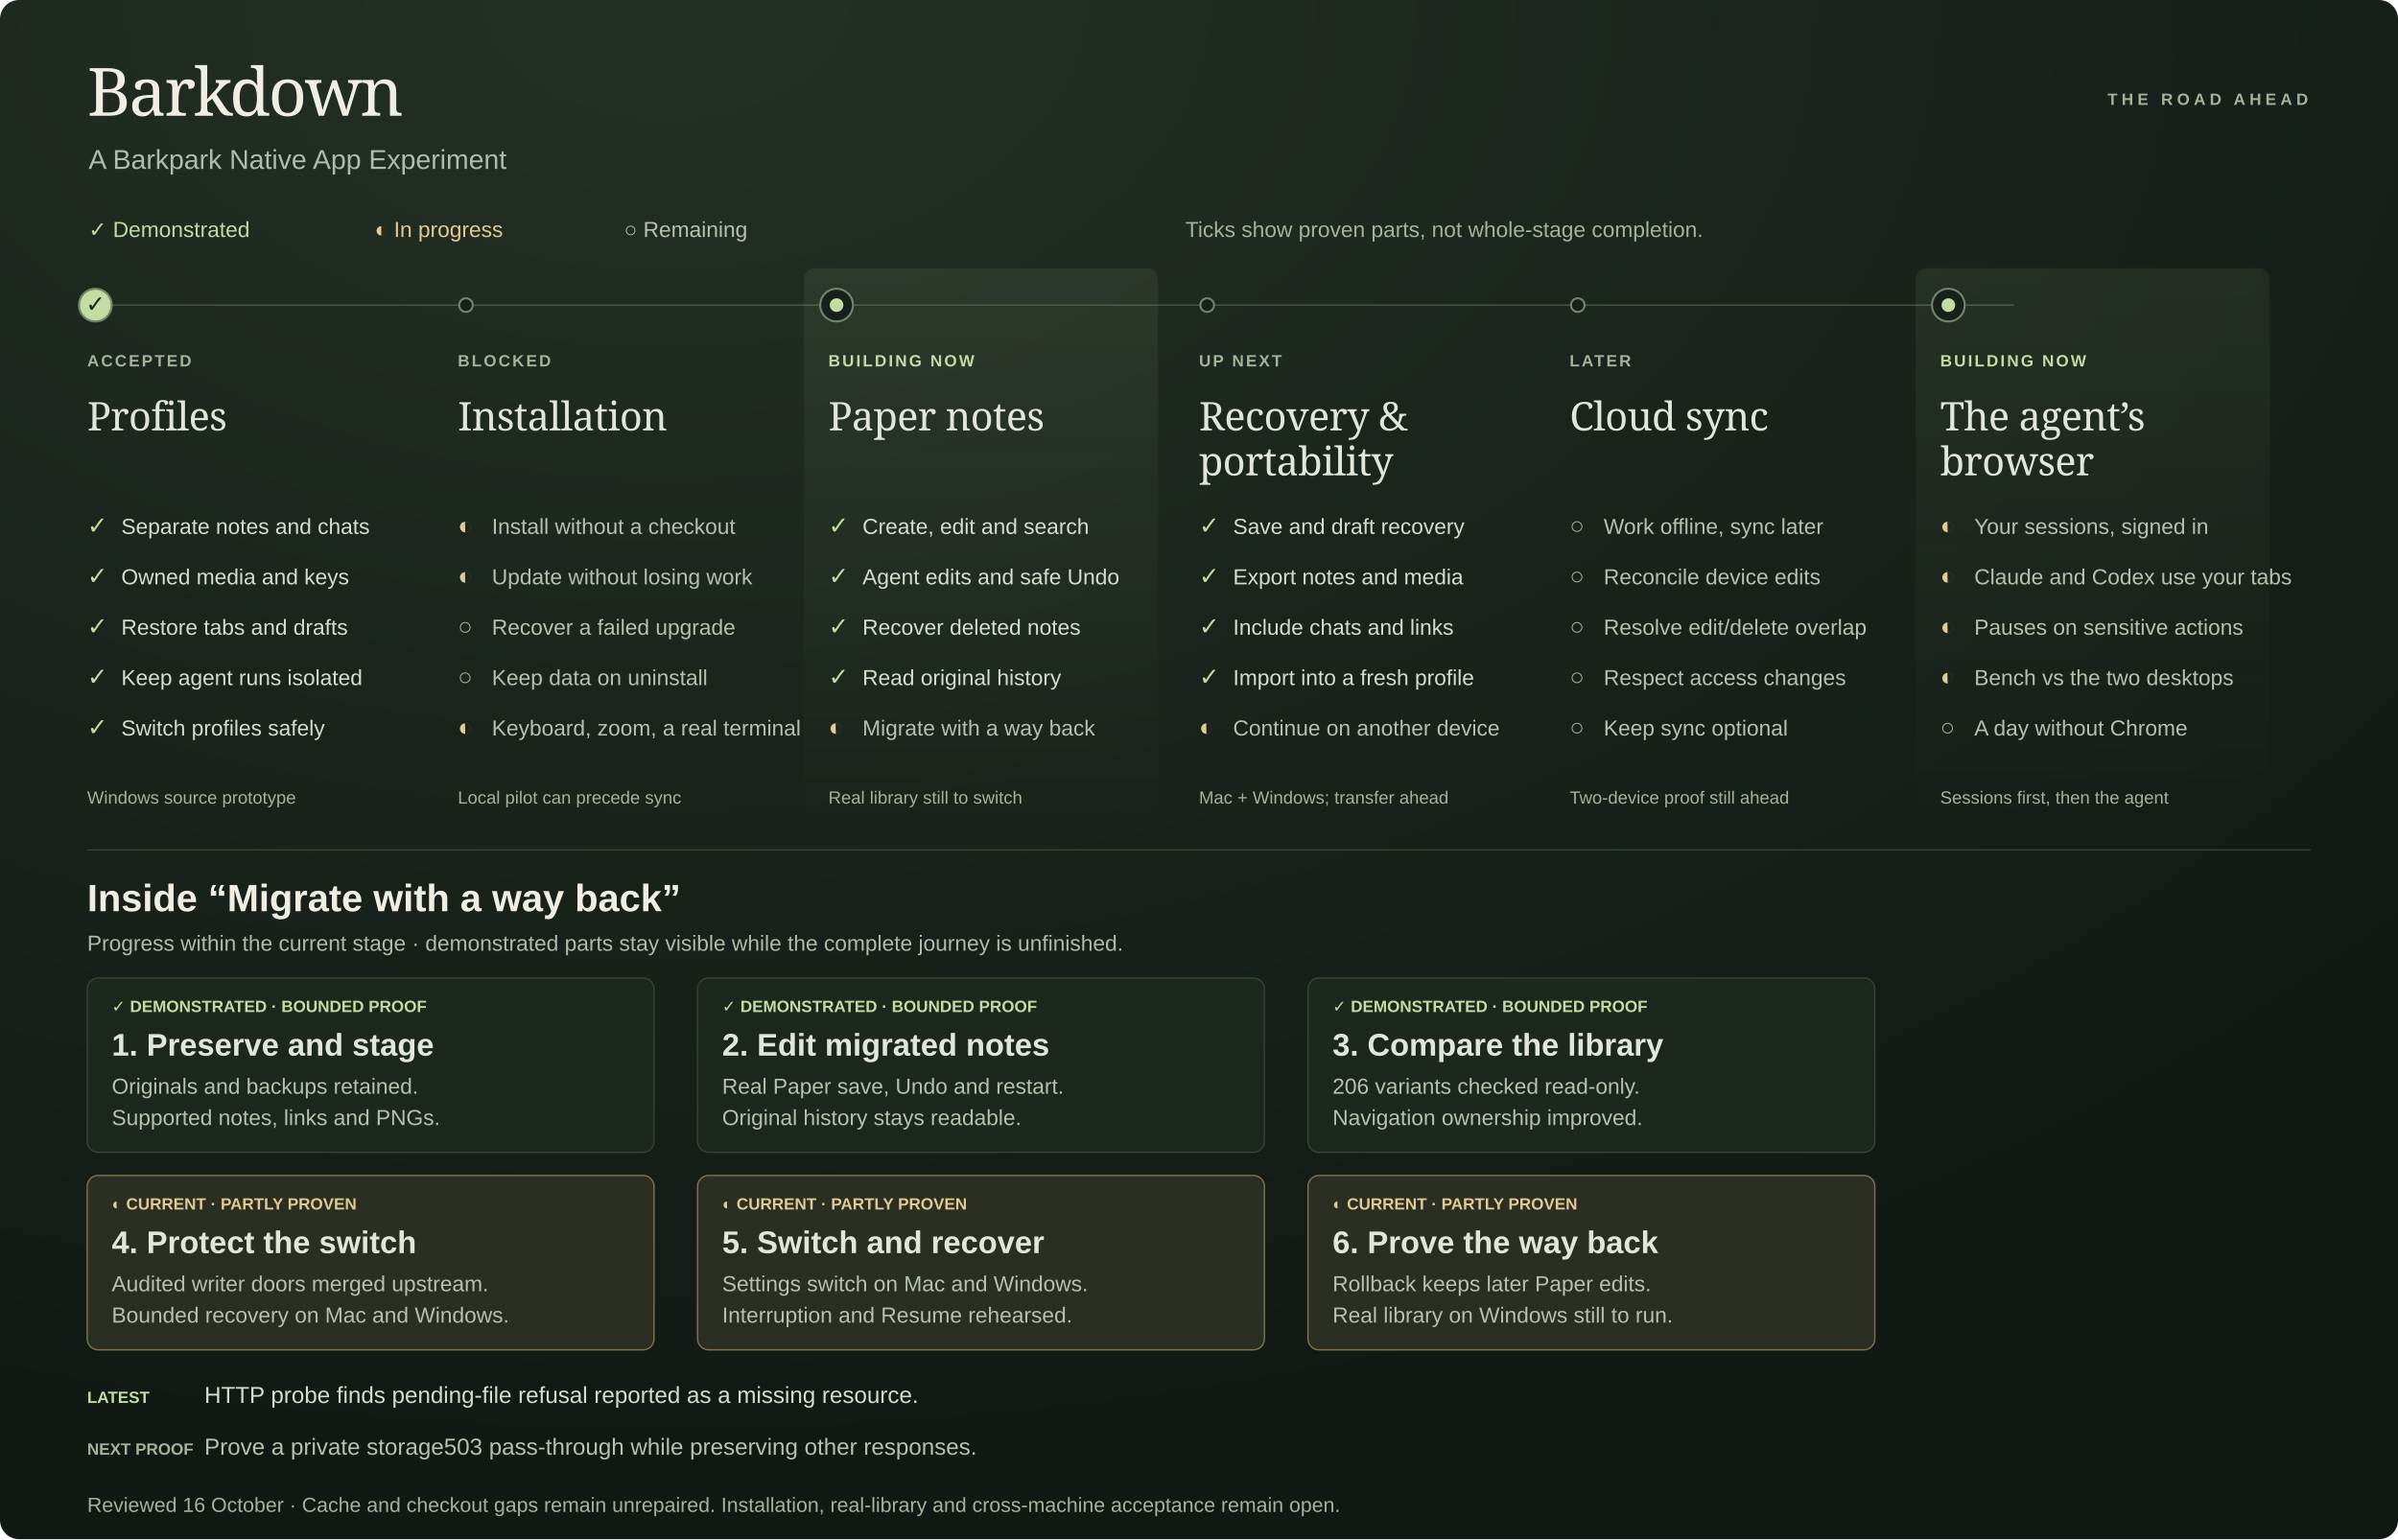
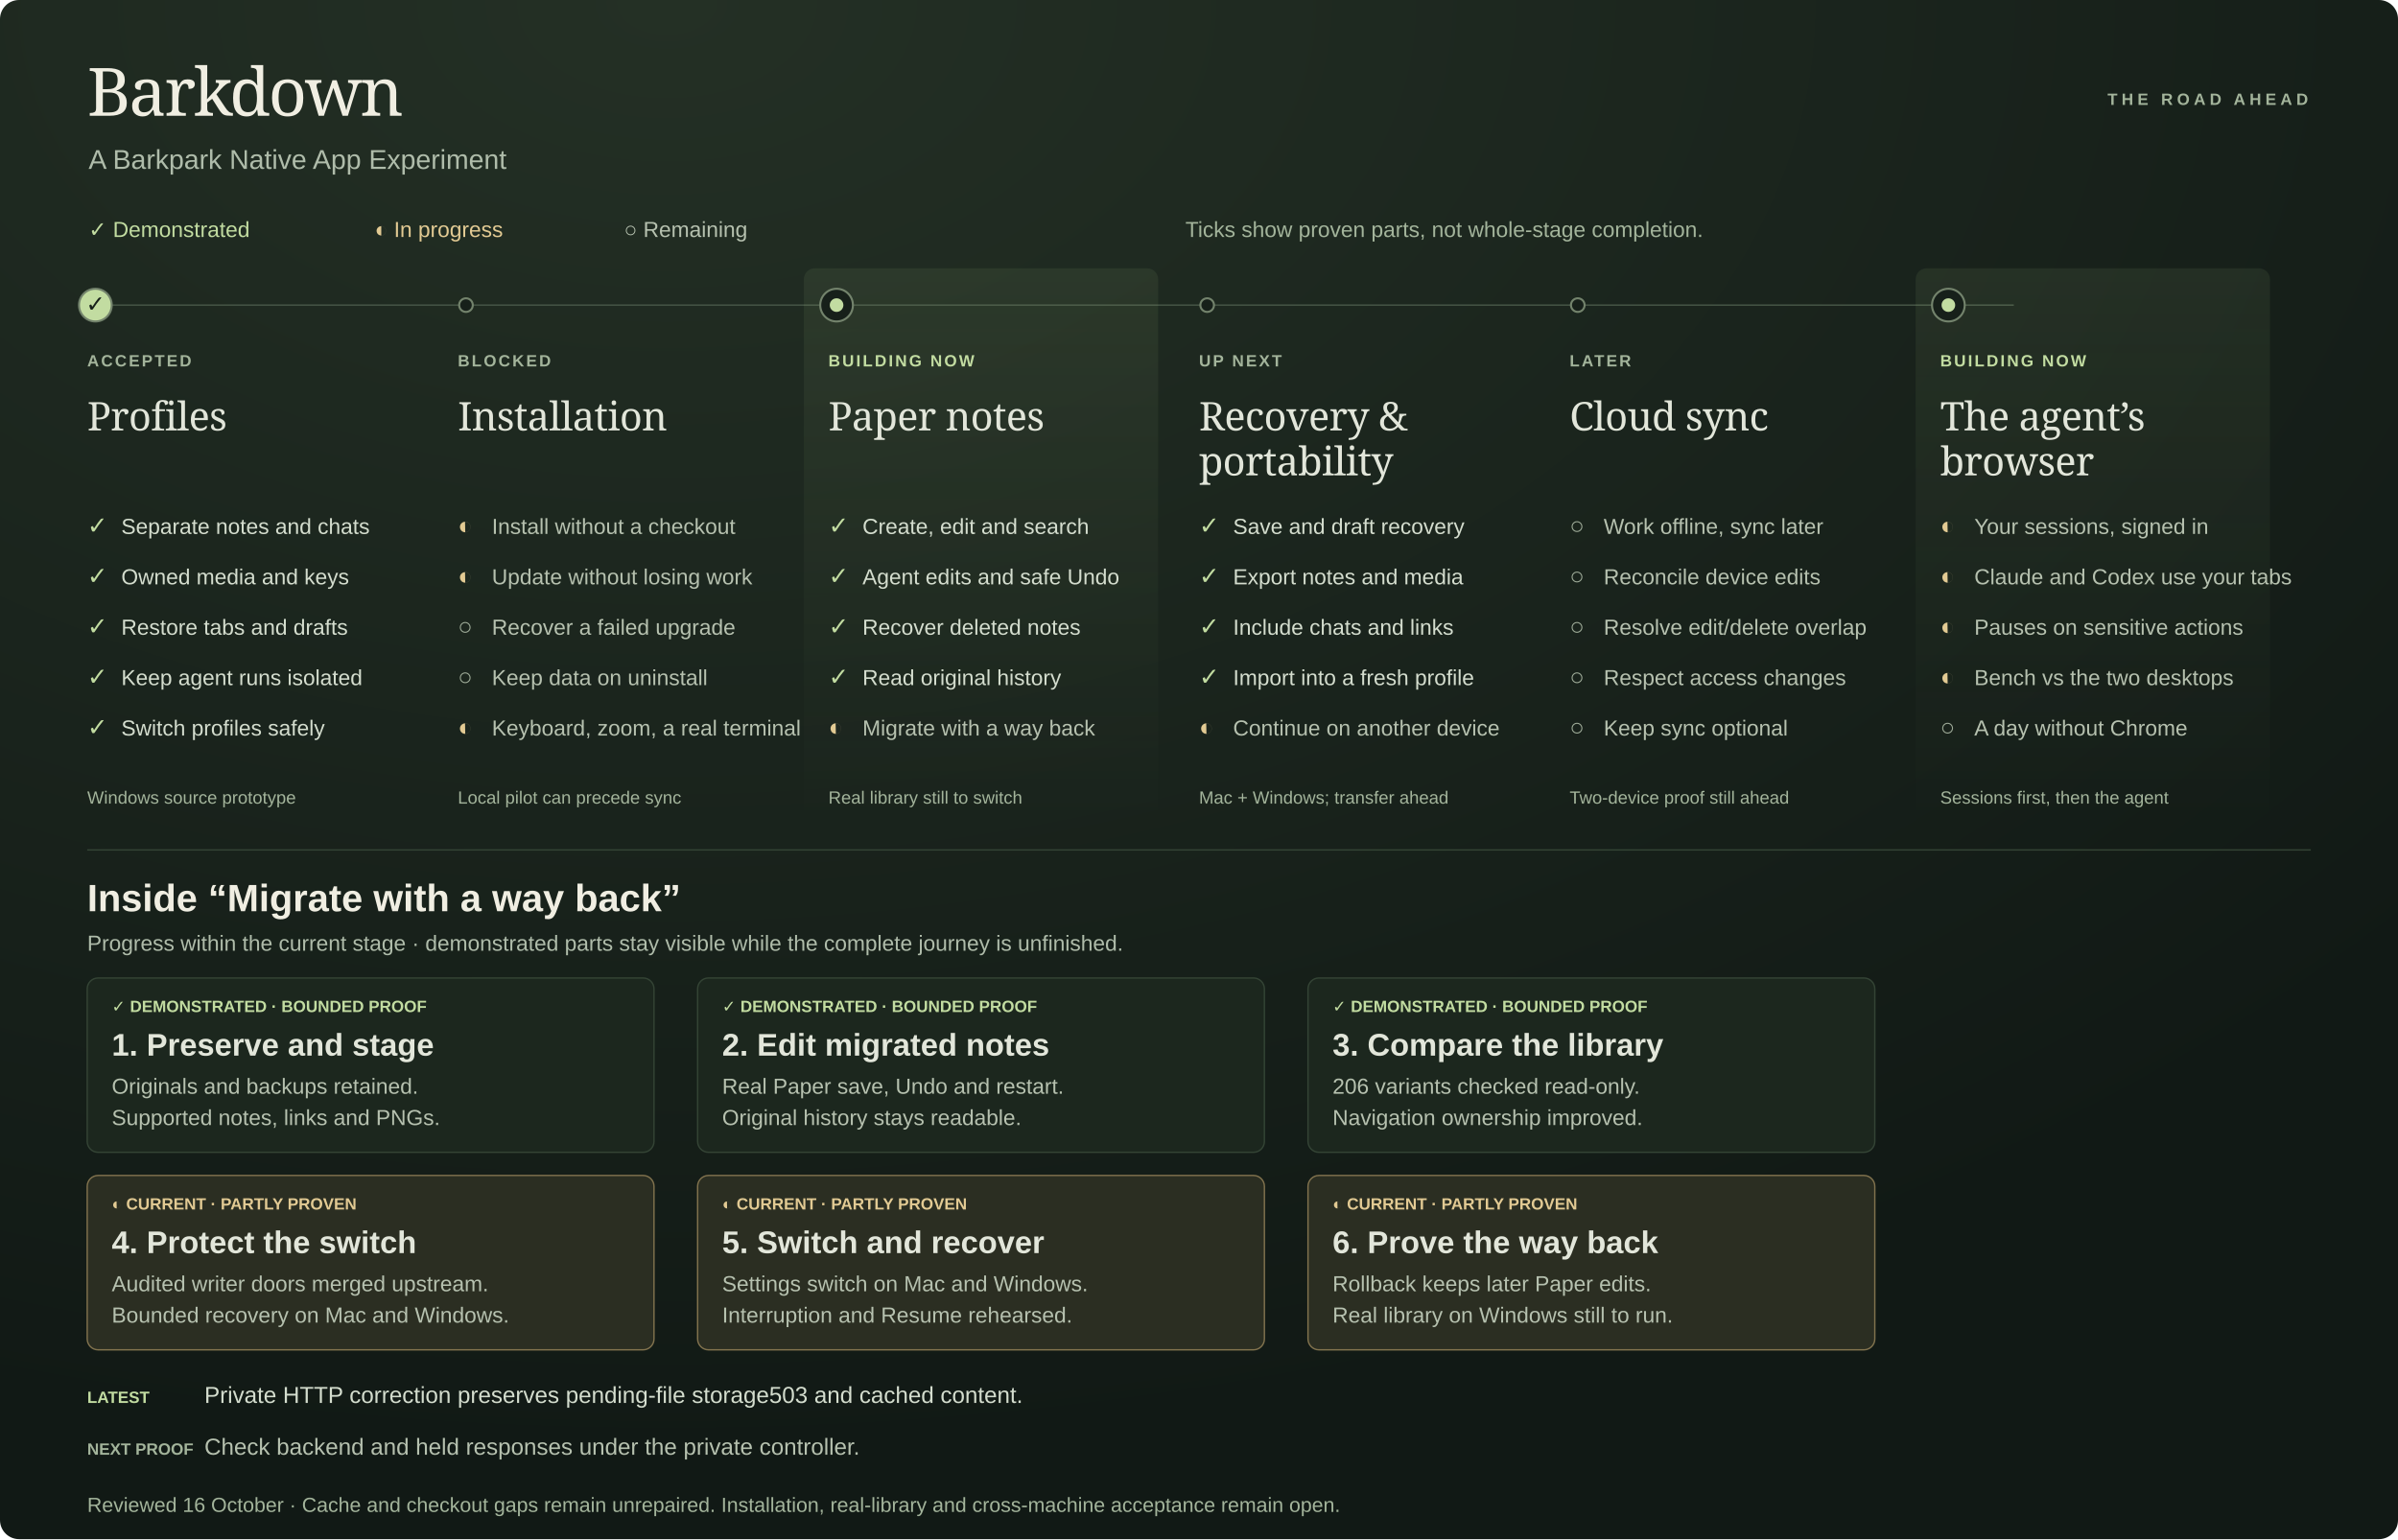
<svg xmlns="http://www.w3.org/2000/svg" width="1760" height="1130" viewBox="0 0 1760 1130" role="img" aria-labelledby="title desc">
  <defs>
    <radialGradient id="background" cx="28%" cy="0%" r="95%">
      <stop stop-color="#243025" />
      <stop offset="1" stop-color="#111915" />
    </radialGradient>
    <linearGradient id="focus" x2="0" y2="1">
      <stop stop-color="#a9c787" stop-opacity=".09" />
      <stop offset="1" stop-color="#a9c787" stop-opacity="0" />
    </linearGradient>
  </defs>
  <g font-family="Segoe UI, Arial, sans-serif">
    <rect width="1760" height="1130" rx="14" fill="url(#background)" />
    <text x="64" y="85" font-family="Georgia, serif" font-size="49" letter-spacing="-1.5" fill="#f0eee2">Barkdown</text>
    <text x="65" y="124" font-size="20" fill="#afbcaa" font-weight="400">A Barkpark Native App Experiment</text>
    <text x="1694" y="77" text-anchor="end" font-size="12" font-weight="600" letter-spacing="3" fill="#a3b49b">THE ROAD AHEAD</text>
    <text x="65" y="174" font-size="16" fill="#c2dca1" font-weight="400">✓  Demonstrated</text>
    <text x="275" y="174" font-size="16" fill="#e2ca93" font-weight="400">◐  In progress</text>
    <text x="458" y="174" font-size="16" fill="#b6c1af" font-weight="400">○  Remaining</text>
    <text x="870" y="174" font-size="16" fill="#a3b49b" font-weight="400">Ticks show proven parts, not whole-stage completion.</text>
    <path d="M70 224H1478" stroke="#475747" stroke-width="1" />
    <g data-phase="P1">
      <circle cx="70" cy="224" r="12" fill="#c2dca1" stroke="#73836c" stroke-width="1.5" />
      <text x="63" y="229" font-size="17" fill="#17201a" font-weight="600">✓</text>
      <text x="64" y="269" font-size="12" letter-spacing="1.5" font-weight="600" fill="#a3b49b">ACCEPTED</text>
      <text x="64" y="316" dy="0" font-family="Georgia, serif" font-size="29" letter-spacing="-.4" fill="#e2e6da">Profiles</text>
      <text x="64" y="392" font-size="18" fill="#c2dca1" font-weight="600">✓</text>
      <text x="89" y="392" font-size="16" fill="#d4ddce" font-weight="400">Separate notes and chats</text>
      <text x="64" y="429" font-size="18" fill="#c2dca1" font-weight="600">✓</text>
      <text x="89" y="429" font-size="16" fill="#d4ddce" font-weight="400">Owned media and keys</text>
      <text x="64" y="466" font-size="18" fill="#c2dca1" font-weight="600">✓</text>
      <text x="89" y="466" font-size="16" fill="#d4ddce" font-weight="400">Restore tabs and drafts</text>
      <text x="64" y="503" font-size="18" fill="#c2dca1" font-weight="600">✓</text>
      <text x="89" y="503" font-size="16" fill="#d4ddce" font-weight="400">Keep agent runs isolated</text>
      <text x="64" y="540" font-size="18" fill="#c2dca1" font-weight="600">✓</text>
      <text x="89" y="540" font-size="16" fill="#d4ddce" font-weight="400">Switch profiles safely</text>
      <text x="64" y="590" font-size="13" fill="#a3b49b" font-weight="400">Windows source prototype</text>
    </g>
    <g data-phase="P5">
      <circle cx="342" cy="224" r="5" fill="#17201a" stroke="#73836c" stroke-width="1.5" />
      <text x="336" y="269" font-size="12" letter-spacing="1.5" font-weight="600" fill="#a3b49b">BLOCKED</text>
      <text x="336" y="316" dy="0" font-family="Georgia, serif" font-size="29" letter-spacing="-.4" fill="#e2e6da">Installation</text>
      <text x="336" y="392" font-size="18" fill="#e2ca93" font-weight="600">◐</text>
      <text x="361" y="392" font-size="16" fill="#b6c1af" font-weight="400">Install without a checkout</text>
      <text x="336" y="429" font-size="18" fill="#e2ca93" font-weight="600">◐</text>
      <text x="361" y="429" font-size="16" fill="#b6c1af" font-weight="400">Update without losing work</text>
      <text x="336" y="466" font-size="18" fill="#9fac99" font-weight="600">○</text>
      <text x="361" y="466" font-size="16" fill="#b6c1af" font-weight="400">Recover a failed upgrade</text>
      <text x="336" y="503" font-size="18" fill="#9fac99" font-weight="600">○</text>
      <text x="361" y="503" font-size="16" fill="#b6c1af" font-weight="400">Keep data on uninstall</text>
      <text x="336" y="540" font-size="18" fill="#e2ca93" font-weight="600">◐</text>
      <text x="361" y="540" font-size="16" fill="#b6c1af" font-weight="400">Keyboard, zoom, a real terminal</text>
      <text x="336" y="590" font-size="13" fill="#a3b49b" font-weight="400">Local pilot can precede sync</text>
    </g>
    <g data-phase="P2">
      <rect x="590" y="197" width="260" height="410" rx="8" fill="url(#focus)" />
      <circle cx="614" cy="224" r="12" fill="#17201a" stroke="#73836c" stroke-width="1.5" />
      <circle cx="614" cy="224" r="5" fill="#c2dca1" />
      <text x="608" y="269" font-size="12" letter-spacing="1.5" font-weight="600" fill="#c2dca1">BUILDING NOW</text>
      <text x="608" y="316" dy="0" font-family="Georgia, serif" font-size="29" letter-spacing="-.4" fill="#e2e6da">Paper notes</text>
      <text x="608" y="392" font-size="18" fill="#c2dca1" font-weight="600">✓</text>
      <text x="633" y="392" font-size="16" fill="#d4ddce" font-weight="400">Create, edit and search</text>
      <text x="608" y="429" font-size="18" fill="#c2dca1" font-weight="600">✓</text>
      <text x="633" y="429" font-size="16" fill="#d4ddce" font-weight="400">Agent edits and safe Undo</text>
      <text x="608" y="466" font-size="18" fill="#c2dca1" font-weight="600">✓</text>
      <text x="633" y="466" font-size="16" fill="#d4ddce" font-weight="400">Recover deleted notes</text>
      <text x="608" y="503" font-size="18" fill="#c2dca1" font-weight="600">✓</text>
      <text x="633" y="503" font-size="16" fill="#d4ddce" font-weight="400">Read original history</text>
      <text x="608" y="540" font-size="18" fill="#e2ca93" font-weight="600">◐</text>
      <text x="633" y="540" font-size="16" fill="#b6c1af" font-weight="400">Migrate with a way back</text>
      <text x="608" y="590" font-size="13" fill="#a3b49b" font-weight="400">Real library still to switch</text>
    </g>
    <g data-phase="P3">
      <circle cx="886" cy="224" r="5" fill="#17201a" stroke="#73836c" stroke-width="1.5" />
      <text x="880" y="269" font-size="12" letter-spacing="1.5" font-weight="600" fill="#a3b49b">UP NEXT</text>
      <text x="880" y="316" dy="0" font-family="Georgia, serif" font-size="29" letter-spacing="-.4" fill="#e2e6da">Recovery &amp;</text>
      <text x="880" y="316" dy="33" font-family="Georgia, serif" font-size="29" letter-spacing="-.4" fill="#e2e6da">portability</text>
      <text x="880" y="392" font-size="18" fill="#c2dca1" font-weight="600">✓</text>
      <text x="905" y="392" font-size="16" fill="#d4ddce" font-weight="400">Save and draft recovery</text>
      <text x="880" y="429" font-size="18" fill="#c2dca1" font-weight="600">✓</text>
      <text x="905" y="429" font-size="16" fill="#d4ddce" font-weight="400">Export notes and media</text>
      <text x="880" y="466" font-size="18" fill="#c2dca1" font-weight="600">✓</text>
      <text x="905" y="466" font-size="16" fill="#d4ddce" font-weight="400">Include chats and links</text>
      <text x="880" y="503" font-size="18" fill="#c2dca1" font-weight="600">✓</text>
      <text x="905" y="503" font-size="16" fill="#d4ddce" font-weight="400">Import into a fresh profile</text>
      <text x="880" y="540" font-size="18" fill="#e2ca93" font-weight="600">◐</text>
      <text x="905" y="540" font-size="16" fill="#b6c1af" font-weight="400">Continue on another device</text>
      <text x="880" y="590" font-size="13" fill="#a3b49b" font-weight="400">Mac + Windows; transfer ahead</text>
    </g>
    <g data-phase="P4">
      <circle cx="1158" cy="224" r="5" fill="#17201a" stroke="#73836c" stroke-width="1.5" />
      <text x="1152" y="269" font-size="12" letter-spacing="1.5" font-weight="600" fill="#a3b49b">LATER</text>
      <text x="1152" y="316" dy="0" font-family="Georgia, serif" font-size="29" letter-spacing="-.4" fill="#e2e6da">Cloud sync</text>
      <text x="1152" y="392" font-size="18" fill="#9fac99" font-weight="600">○</text>
      <text x="1177" y="392" font-size="16" fill="#b6c1af" font-weight="400">Work offline, sync later</text>
      <text x="1152" y="429" font-size="18" fill="#9fac99" font-weight="600">○</text>
      <text x="1177" y="429" font-size="16" fill="#b6c1af" font-weight="400">Reconcile device edits</text>
      <text x="1152" y="466" font-size="18" fill="#9fac99" font-weight="600">○</text>
      <text x="1177" y="466" font-size="16" fill="#b6c1af" font-weight="400">Resolve edit/delete overlap</text>
      <text x="1152" y="503" font-size="18" fill="#9fac99" font-weight="600">○</text>
      <text x="1177" y="503" font-size="16" fill="#b6c1af" font-weight="400">Respect access changes</text>
      <text x="1152" y="540" font-size="18" fill="#9fac99" font-weight="600">○</text>
      <text x="1177" y="540" font-size="16" fill="#b6c1af" font-weight="400">Keep sync optional</text>
      <text x="1152" y="590" font-size="13" fill="#a3b49b" font-weight="400">Two-device proof still ahead</text>
    </g>
    <g data-phase="P6">
      <rect x="1406" y="197" width="260" height="410" rx="8" fill="url(#focus)" />
      <circle cx="1430" cy="224" r="12" fill="#17201a" stroke="#73836c" stroke-width="1.5" />
      <circle cx="1430" cy="224" r="5" fill="#c2dca1" />
      <text x="1424" y="269" font-size="12" letter-spacing="1.5" font-weight="600" fill="#c2dca1">BUILDING NOW</text>
      <text x="1424" y="316" dy="0" font-family="Georgia, serif" font-size="29" letter-spacing="-.4" fill="#e2e6da">The agent’s</text>
      <text x="1424" y="316" dy="33" font-family="Georgia, serif" font-size="29" letter-spacing="-.4" fill="#e2e6da">browser</text>
      <text x="1424" y="392" font-size="18" fill="#e2ca93" font-weight="600">◐</text>
      <text x="1449" y="392" font-size="16" fill="#b6c1af" font-weight="400">Your sessions, signed in</text>
      <text x="1424" y="429" font-size="18" fill="#e2ca93" font-weight="600">◐</text>
      <text x="1449" y="429" font-size="16" fill="#b6c1af" font-weight="400">Claude and Codex use your tabs</text>
      <text x="1424" y="466" font-size="18" fill="#e2ca93" font-weight="600">◐</text>
      <text x="1449" y="466" font-size="16" fill="#b6c1af" font-weight="400">Pauses on sensitive actions</text>
      <text x="1424" y="503" font-size="18" fill="#e2ca93" font-weight="600">◐</text>
      <text x="1449" y="503" font-size="16" fill="#b6c1af" font-weight="400">Bench vs the two desktops</text>
      <text x="1424" y="540" font-size="18" fill="#9fac99" font-weight="600">○</text>
      <text x="1449" y="540" font-size="16" fill="#b6c1af" font-weight="400">A day without Chrome</text>
      <text x="1424" y="590" font-size="13" fill="#a3b49b" font-weight="400">Sessions first, then the agent</text>
    </g>
    <path d="M64 624H1696" stroke="#344435" />
    <text x="64" y="669" font-size="28" fill="#f0eee2" font-weight="600">Inside “Migrate with a way back”</text>
    <text x="64" y="698" font-size="16" fill="#afbcaa" font-weight="400">Progress within the current stage · demonstrated parts stay visible while the complete journey is unfinished.</text>
    <g data-migration-step="1">
      <rect x="64" y="718" width="416" height="128" rx="8" fill="#1c271e" stroke="#344435" />
      <text x="82" y="743" font-size="12" fill="#c2dca1" font-weight="600">✓  DEMONSTRATED · BOUNDED PROOF</text>
      <text x="82" y="775" font-size="23" fill="#e2e6da" font-weight="600">1. Preserve and stage</text>
      <text x="82" y="803" font-size="16" fill="#b6c1af" font-weight="400">Originals and backups retained.</text>
      <text x="82" y="826" font-size="16" fill="#b6c1af" font-weight="400">Supported notes, links and PNGs.</text>
    </g>
    <g data-migration-step="2">
      <rect x="512" y="718" width="416" height="128" rx="8" fill="#1c271e" stroke="#344435" />
      <text x="530" y="743" font-size="12" fill="#c2dca1" font-weight="600">✓  DEMONSTRATED · BOUNDED PROOF</text>
      <text x="530" y="775" font-size="23" fill="#e2e6da" font-weight="600">2. Edit migrated notes</text>
      <text x="530" y="803" font-size="16" fill="#b6c1af" font-weight="400">Real Paper save, Undo and restart.</text>
      <text x="530" y="826" font-size="16" fill="#b6c1af" font-weight="400">Original history stays readable.</text>
    </g>
    <g data-migration-step="3">
      <rect x="960" y="718" width="416" height="128" rx="8" fill="#1c271e" stroke="#344435" />
      <text x="978" y="743" font-size="12" fill="#c2dca1" font-weight="600">✓  DEMONSTRATED · BOUNDED PROOF</text>
      <text x="978" y="775" font-size="23" fill="#e2e6da" font-weight="600">3. Compare the library</text>
      <text x="978" y="803" font-size="16" fill="#b6c1af" font-weight="400">206 variants checked read-only.</text>
      <text x="978" y="826" font-size="16" fill="#b6c1af" font-weight="400">Navigation ownership improved.</text>
    </g>
    <g data-migration-step="4">
      <rect x="64" y="863" width="416" height="128" rx="8" fill="#2b2e22" stroke="#82734e" />
      <text x="82" y="888" font-size="12" fill="#e2ca93" font-weight="600">◐  CURRENT · PARTLY PROVEN</text>
      <text x="82" y="920" font-size="23" fill="#e2e6da" font-weight="600">4. Protect the switch</text>
      <text x="82" y="948" font-size="16" fill="#b6c1af" font-weight="400">Audited writer doors merged upstream.</text>
      <text x="82" y="971" font-size="16" fill="#b6c1af" font-weight="400">Bounded recovery on Mac and Windows.</text>
    </g>
    <g data-migration-step="5">
      <rect x="512" y="863" width="416" height="128" rx="8" fill="#2b2e22" stroke="#82734e" />
      <text x="530" y="888" font-size="12" fill="#e2ca93" font-weight="600">◐  CURRENT · PARTLY PROVEN</text>
      <text x="530" y="920" font-size="23" fill="#e2e6da" font-weight="600">5. Switch and recover</text>
      <text x="530" y="948" font-size="16" fill="#b6c1af" font-weight="400">Settings switch on Mac and Windows.</text>
      <text x="530" y="971" font-size="16" fill="#b6c1af" font-weight="400">Interruption and Resume rehearsed.</text>
    </g>
    <g data-migration-step="6">
      <rect x="960" y="863" width="416" height="128" rx="8" fill="#2b2e22" stroke="#82734e" />
      <text x="978" y="888" font-size="12" fill="#e2ca93" font-weight="600">◐  CURRENT · PARTLY PROVEN</text>
      <text x="978" y="920" font-size="23" fill="#e2e6da" font-weight="600">6. Prove the way back</text>
      <text x="978" y="948" font-size="16" fill="#b6c1af" font-weight="400">Rollback keeps later Paper edits.</text>
      <text x="978" y="971" font-size="16" fill="#b6c1af" font-weight="400">Real library on Windows still to run.</text>
    </g>
    <text x="64" y="1030" font-size="12" fill="#c2dca1" font-weight="600">LATEST</text>
-     <text x="150" y="1030" font-size="17" fill="#d4ddce" font-weight="400">HTTP probe finds pending-file refusal reported as a missing resource.</text>
+     <text x="150" y="1030" font-size="17" fill="#d4ddce" font-weight="400">Private HTTP correction preserves pending-file storage503 and cached content.</text>
    <text x="64" y="1068" font-size="12" fill="#a3b49b" font-weight="600">NEXT PROOF</text>
-     <text x="150" y="1068" font-size="17" fill="#b6c1af" font-weight="400">Prove a private storage503 pass-through while preserving other responses.</text>
+     <text x="150" y="1068" font-size="17" fill="#b6c1af" font-weight="400">Check backend and held responses under the private controller.</text>
    <text x="64" y="1110" font-size="15" fill="#a3b49b" font-weight="400">Reviewed 16 October · Cache and checkout gaps remain unrepaired. Installation, real-library and cross-machine acceptance remain open.</text>
  </g>
</svg>
